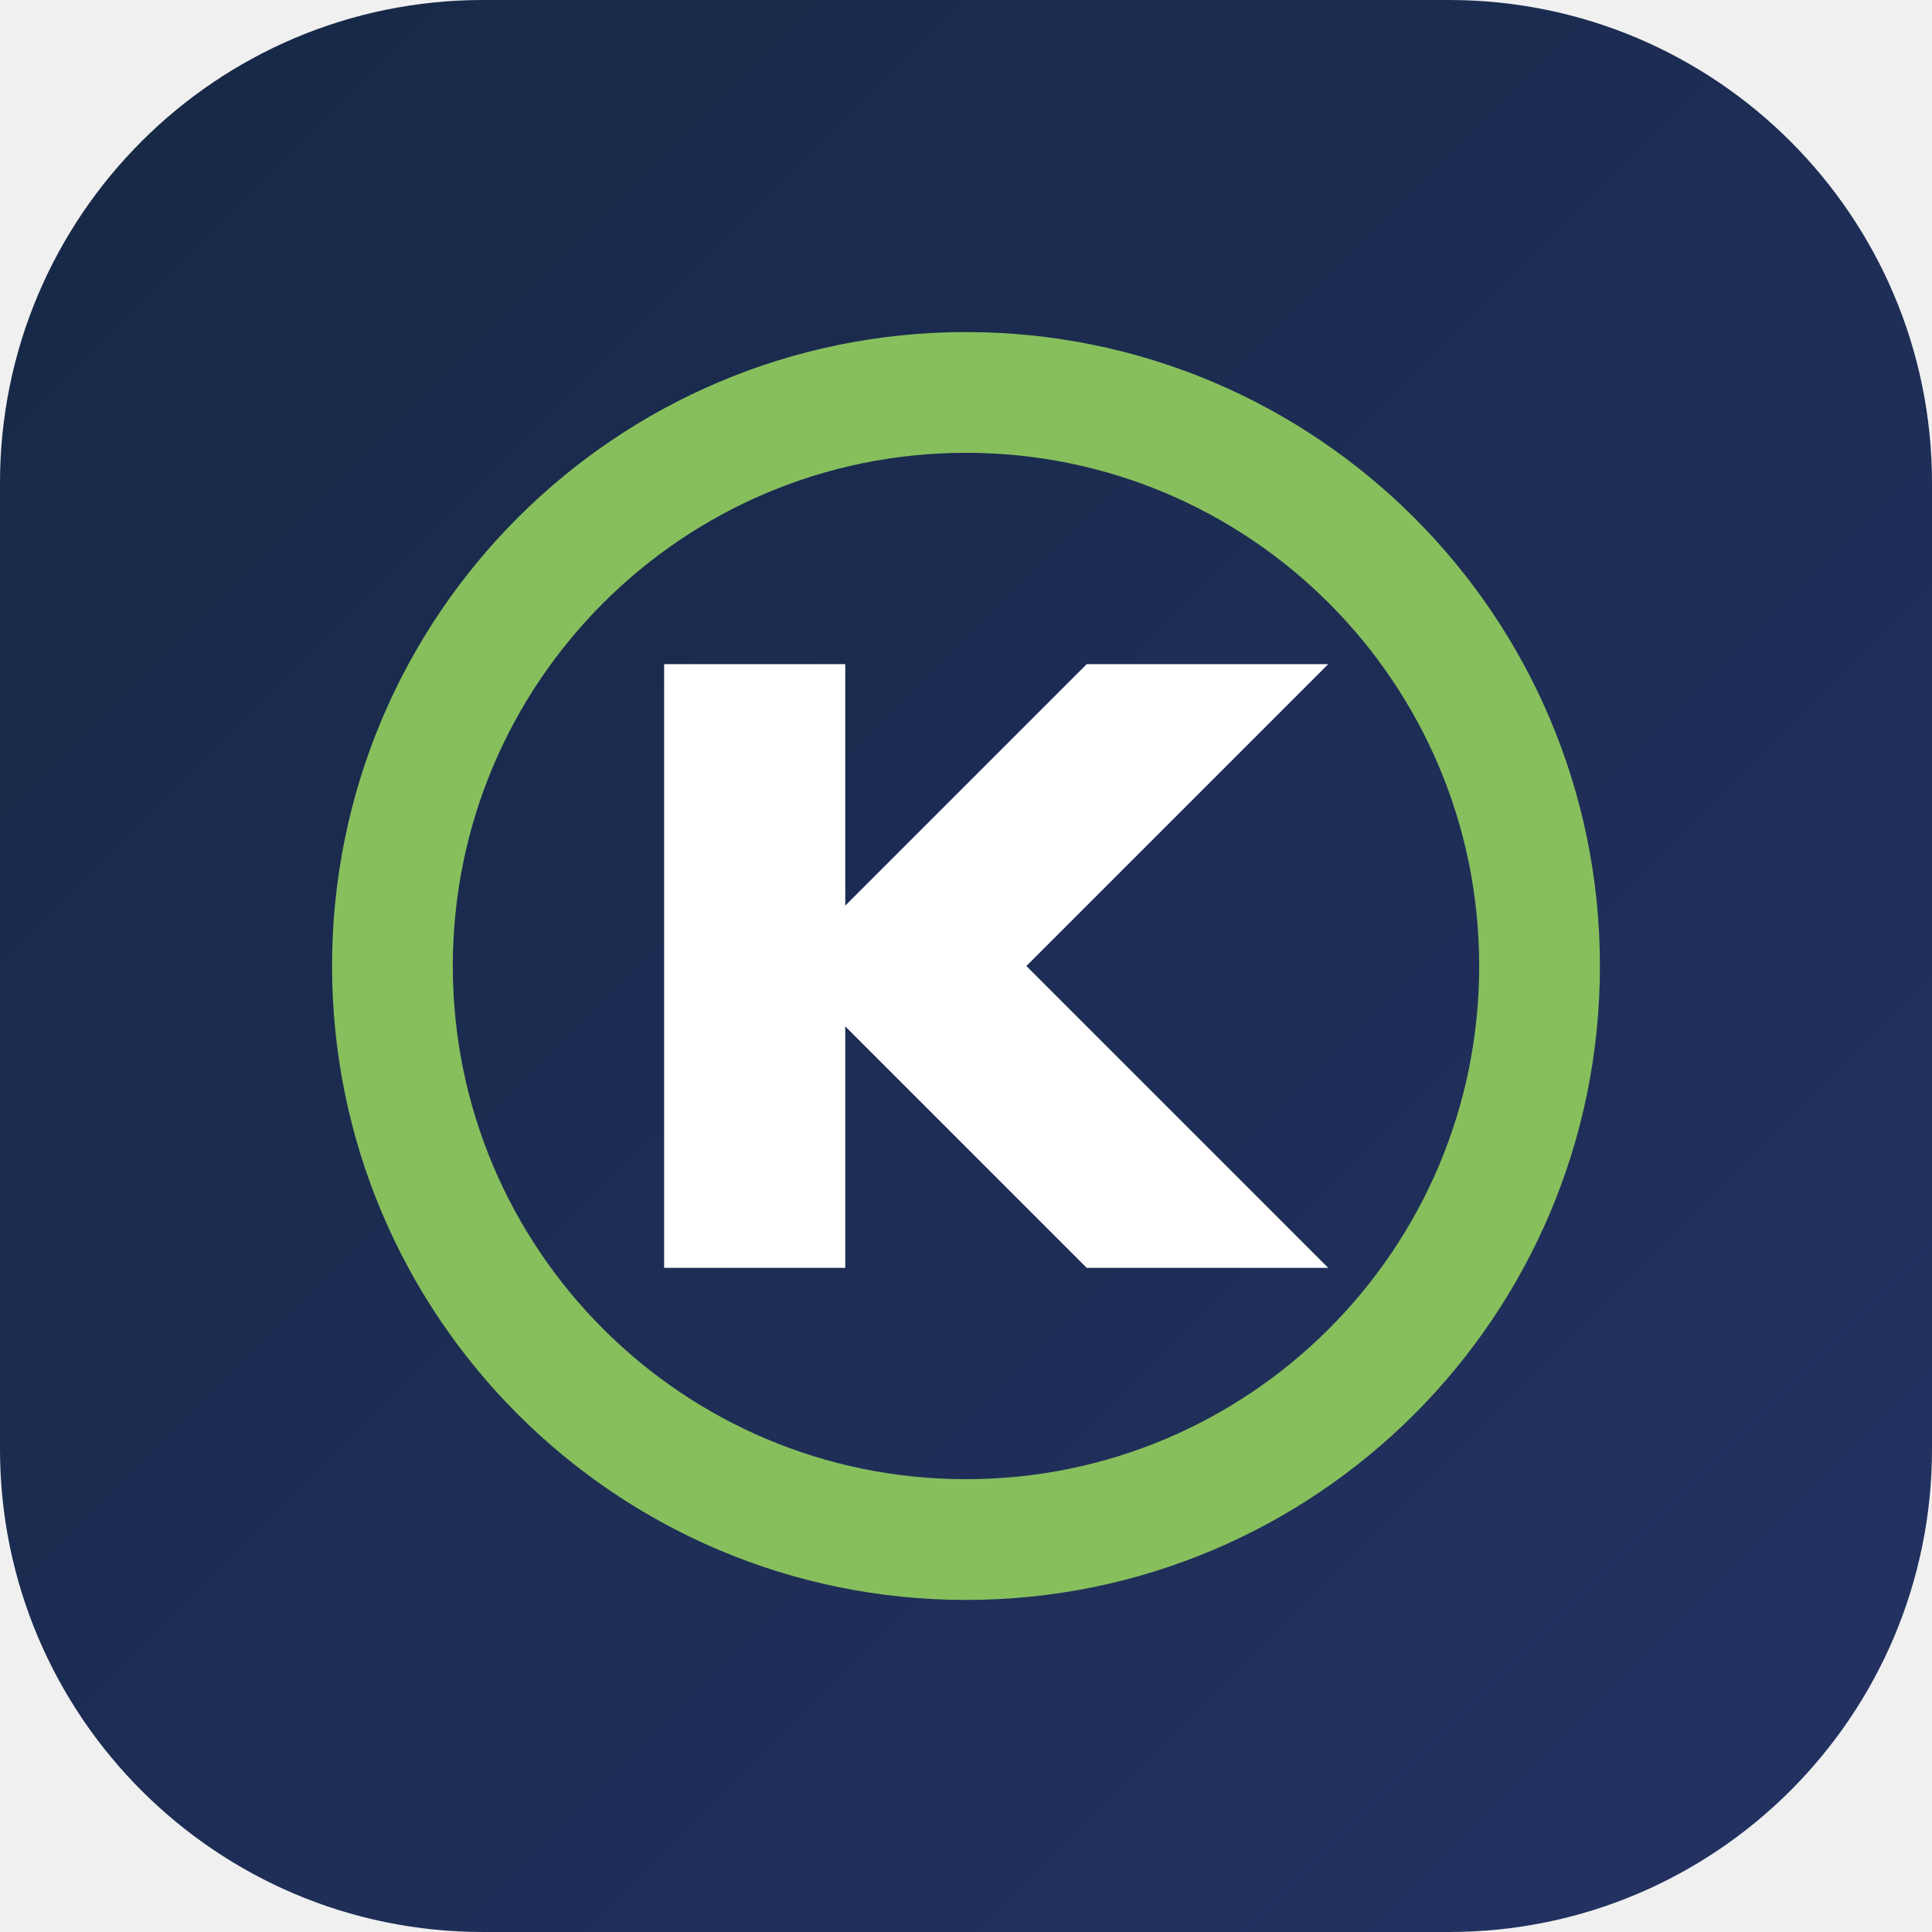
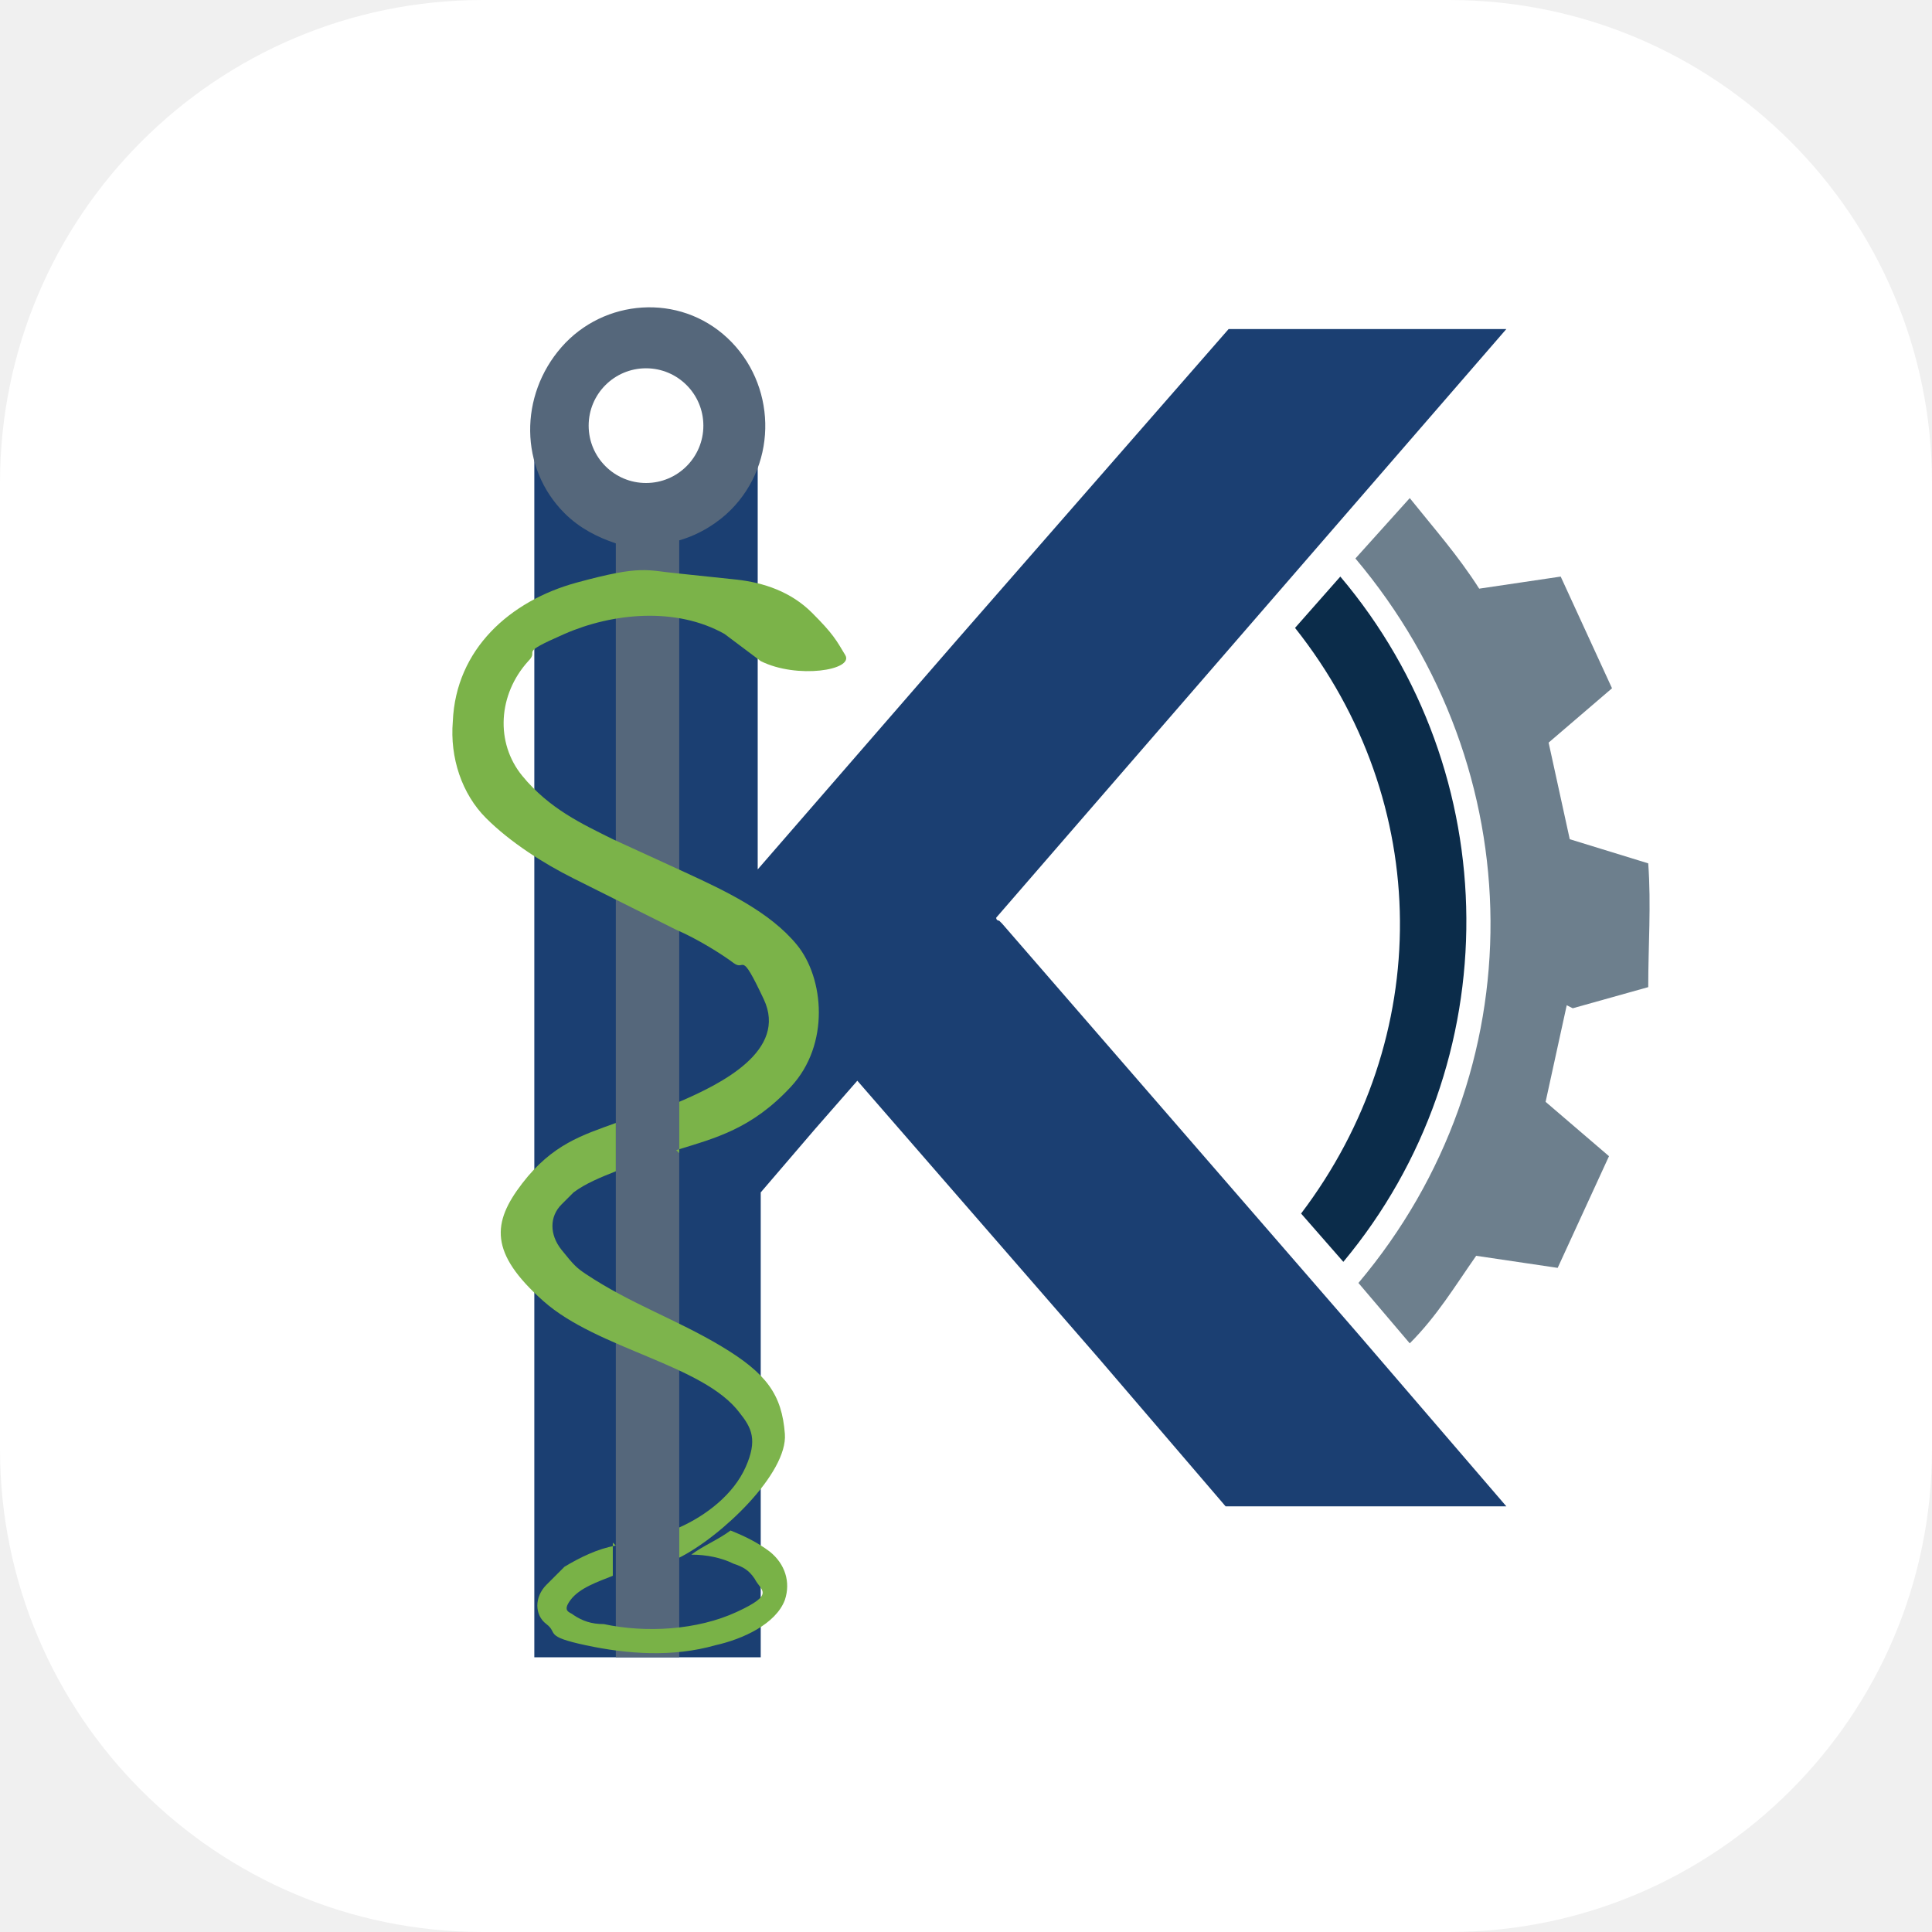
- <svg xmlns="http://www.w3.org/2000/svg" viewBox="0 0 64 64" role="img" aria-label="Kaizen Medical Solutions">
+ <svg xmlns="http://www.w3.org/2000/svg" id="Layer_1" version="1.1" viewBox="0 0 64 64">
  <defs>
-     <linearGradient id="g" x1="0%" y1="0%" x2="100%" y2="100%">
-       <stop offset="0%" stop-color="#162845" />
-       <stop offset="100%" stop-color="#243263" />
-     </linearGradient>
+     <style>
+       .st0 {
+         fill: #1b3f72;
+       }
+ 
+       .st1 {
+         fill: #55677b;
+       }
+ 
+       .st2 {
+         fill: #fff;
+       }
+ 
+       .st3 {
+         fill: #0b2c4a;
+       }
+ 
+       .st4 {
+         fill: #7db44c;
+       }
+ 
+       .st5 {
+         fill: #6d7f8d;
+       }
+ 
+       .st6 {
+         fill: #79b247;
+       }
+ 
+       .st7 {
+         fill: #7bb349;
+       }
+     </style>
  </defs>
-   <rect width="64" height="64" rx="16" fill="url(#g)" />
-   <circle cx="32" cy="32" r="19" fill="none" stroke="#87BF5D" stroke-width="4" />
-   <path d="M22 42V22h6v8l8-8h8l-10 10 10 10h-8l-8-8v8z" fill="#FFFFFF" />
+   <rect class="st2" y="0" width="64" height="64" rx="16" ry="16" />
+   <path class="st5" d="M51.9,33.3l-.7,3.2,2.1,1.8-1.7,3.7-2.7-.4c-.7,1-1.3,2-2.2,2.9l-1.7-2c5.9-7,5.8-17-.1-24l1.8-2c.8,1,1.6,1.9,2.3,3l2.7-.4,1.7,3.7-2.1,1.8.7,3.2,2.6.8c.1,1.4,0,2.7,0,4.1l-2.5.7Z" />
+   <path class="st3" d="M43.1,40.2c4.4-5.8,4.4-13.6-.2-19.4l1.5-1.7c5.5,6.5,5.6,16.1.1,22.7l-1.4-1.6Z" />
+   <path class="st0" d="M33.1,30.5c0,0-.1,0-.1-.1,0,0,0,0,0,0l16.9-19.5h-9.2s-9,10.3-9,10.3c0,0,0,0,0,0l-6.6,7.6v-14.4c0-2.1-1.7-3.7-3.7-3.7h0c-2.1,0-3.7,1.7-3.7,3.7v40.5h7.5v-15.4l1.8-2.1s0,0,0,0l1.4-1.6,8,9.2,4.2,4.9h9.3s-4.9-5.7-4.9-5.7l-11.8-13.6Z" />
+   <path class="st1" d="M24.2,16.9c1.6-1.6,1.5-4.2-.1-5.7-1.6-1.5-4.1-1.3-5.5.3-1.4,1.6-1.4,4,.1,5.5.5.5,1.1.8,1.7,1v2s0,0,0,0c0,1.5,0,33.5,0,34.9h2.1V19.8s0,0,0,0v-.9s0-.5,0-.5c0,0,0,0,0,0v-.5c.7-.2,1.3-.6,1.7-1Z" />
+   <circle class="st2" cx="21.4" cy="14.1" r="1.9" />
+   <path class="st7" d="M22.5,38.2h0c0-.6,0-1.1,0-1.7h0c1.4-.6,3.6-1.7,2.8-3.4s-.6-.9-1-1.2-1.2-.8-1.9-1.1l-3.4-1.7c-1-.5-2.1-1.2-2.9-2s-1.2-2-1.1-3.2c.1-2.4,1.9-4,4.1-4.6s2.3-.4,3.4-.3l1.9.2c.9.1,1.8.4,2.5,1.1s.8.9,1.1,1.4-1.6.8-2.8.2l-1.2-.9c-1.6-.9-3.7-.7-5.3,0s-.8.5-1.2.9c-1,1.1-1.1,2.7-.2,3.8s2,1.6,3,2.1l2.4,1.1c1.3.6,2.8,1.3,3.7,2.4s1.1,3.3-.2,4.7-2.5,1.7-3.8,2.1Z" />
+   <path class="st4" d="M20.4,37.1v1.7c-.5.2-1,.4-1.4.7l-.4.4c-.4.4-.4,1,0,1.5s.5.6.8.8c1.5,1,3,1.5,4.5,2.4s2,1.6,2.1,2.9-2.1,3.4-3.5,4.1v-1c.9-.4,1.8-1.1,2.2-2s.2-1.3-.2-1.8c-1.2-1.6-4.7-2.1-6.5-3.7s-1.7-2.6-.7-3.9,2-1.6,3.1-2Z" />
+   <path class="st6" d="M20.3,51.1v1.1c-.5.2-1.1.4-1.4.8s0,.4.1.5c.3.2.6.3,1,.3,1.4.3,3.1.2,4.4-.4s.8-.7.6-1.1c-.2-.3-.4-.4-.7-.5-.4-.2-.9-.3-1.4-.3.4-.3.9-.5,1.3-.8.5.2.9.4,1.3.7.5.4.7,1,.5,1.6-.3.8-1.4,1.3-2.3,1.5-1.4.4-2.9.3-4.3,0s-.9-.4-1.3-.7-.4-.9,0-1.3.4-.4.6-.6c.5-.3,1.1-.6,1.7-.7Z" />
</svg>
